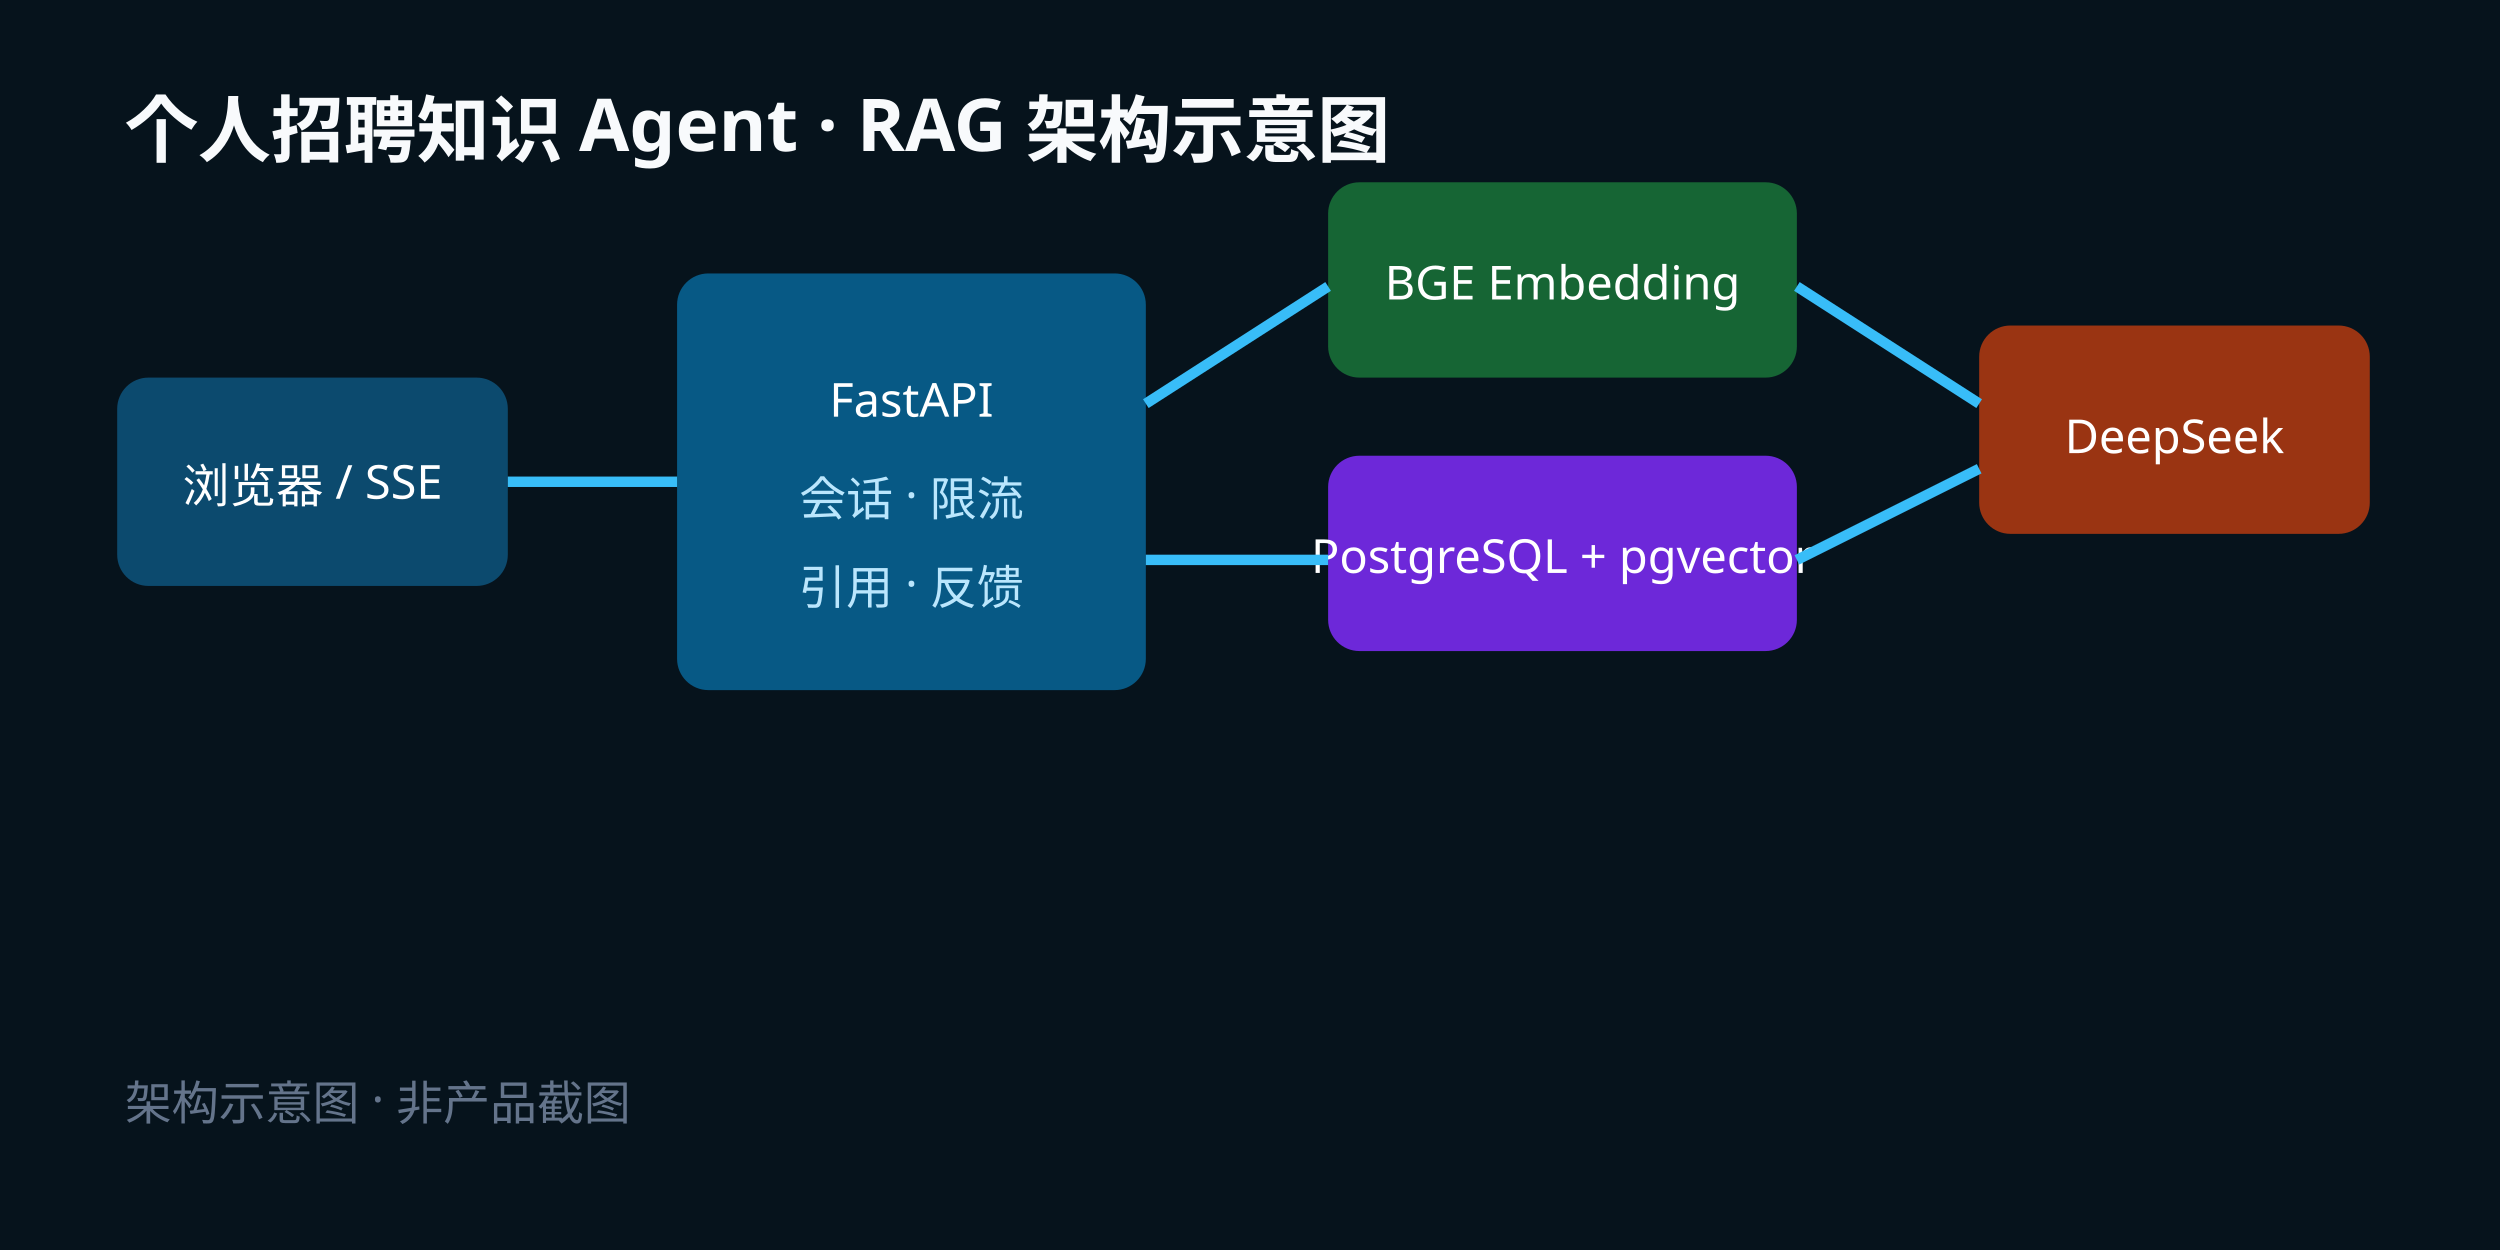
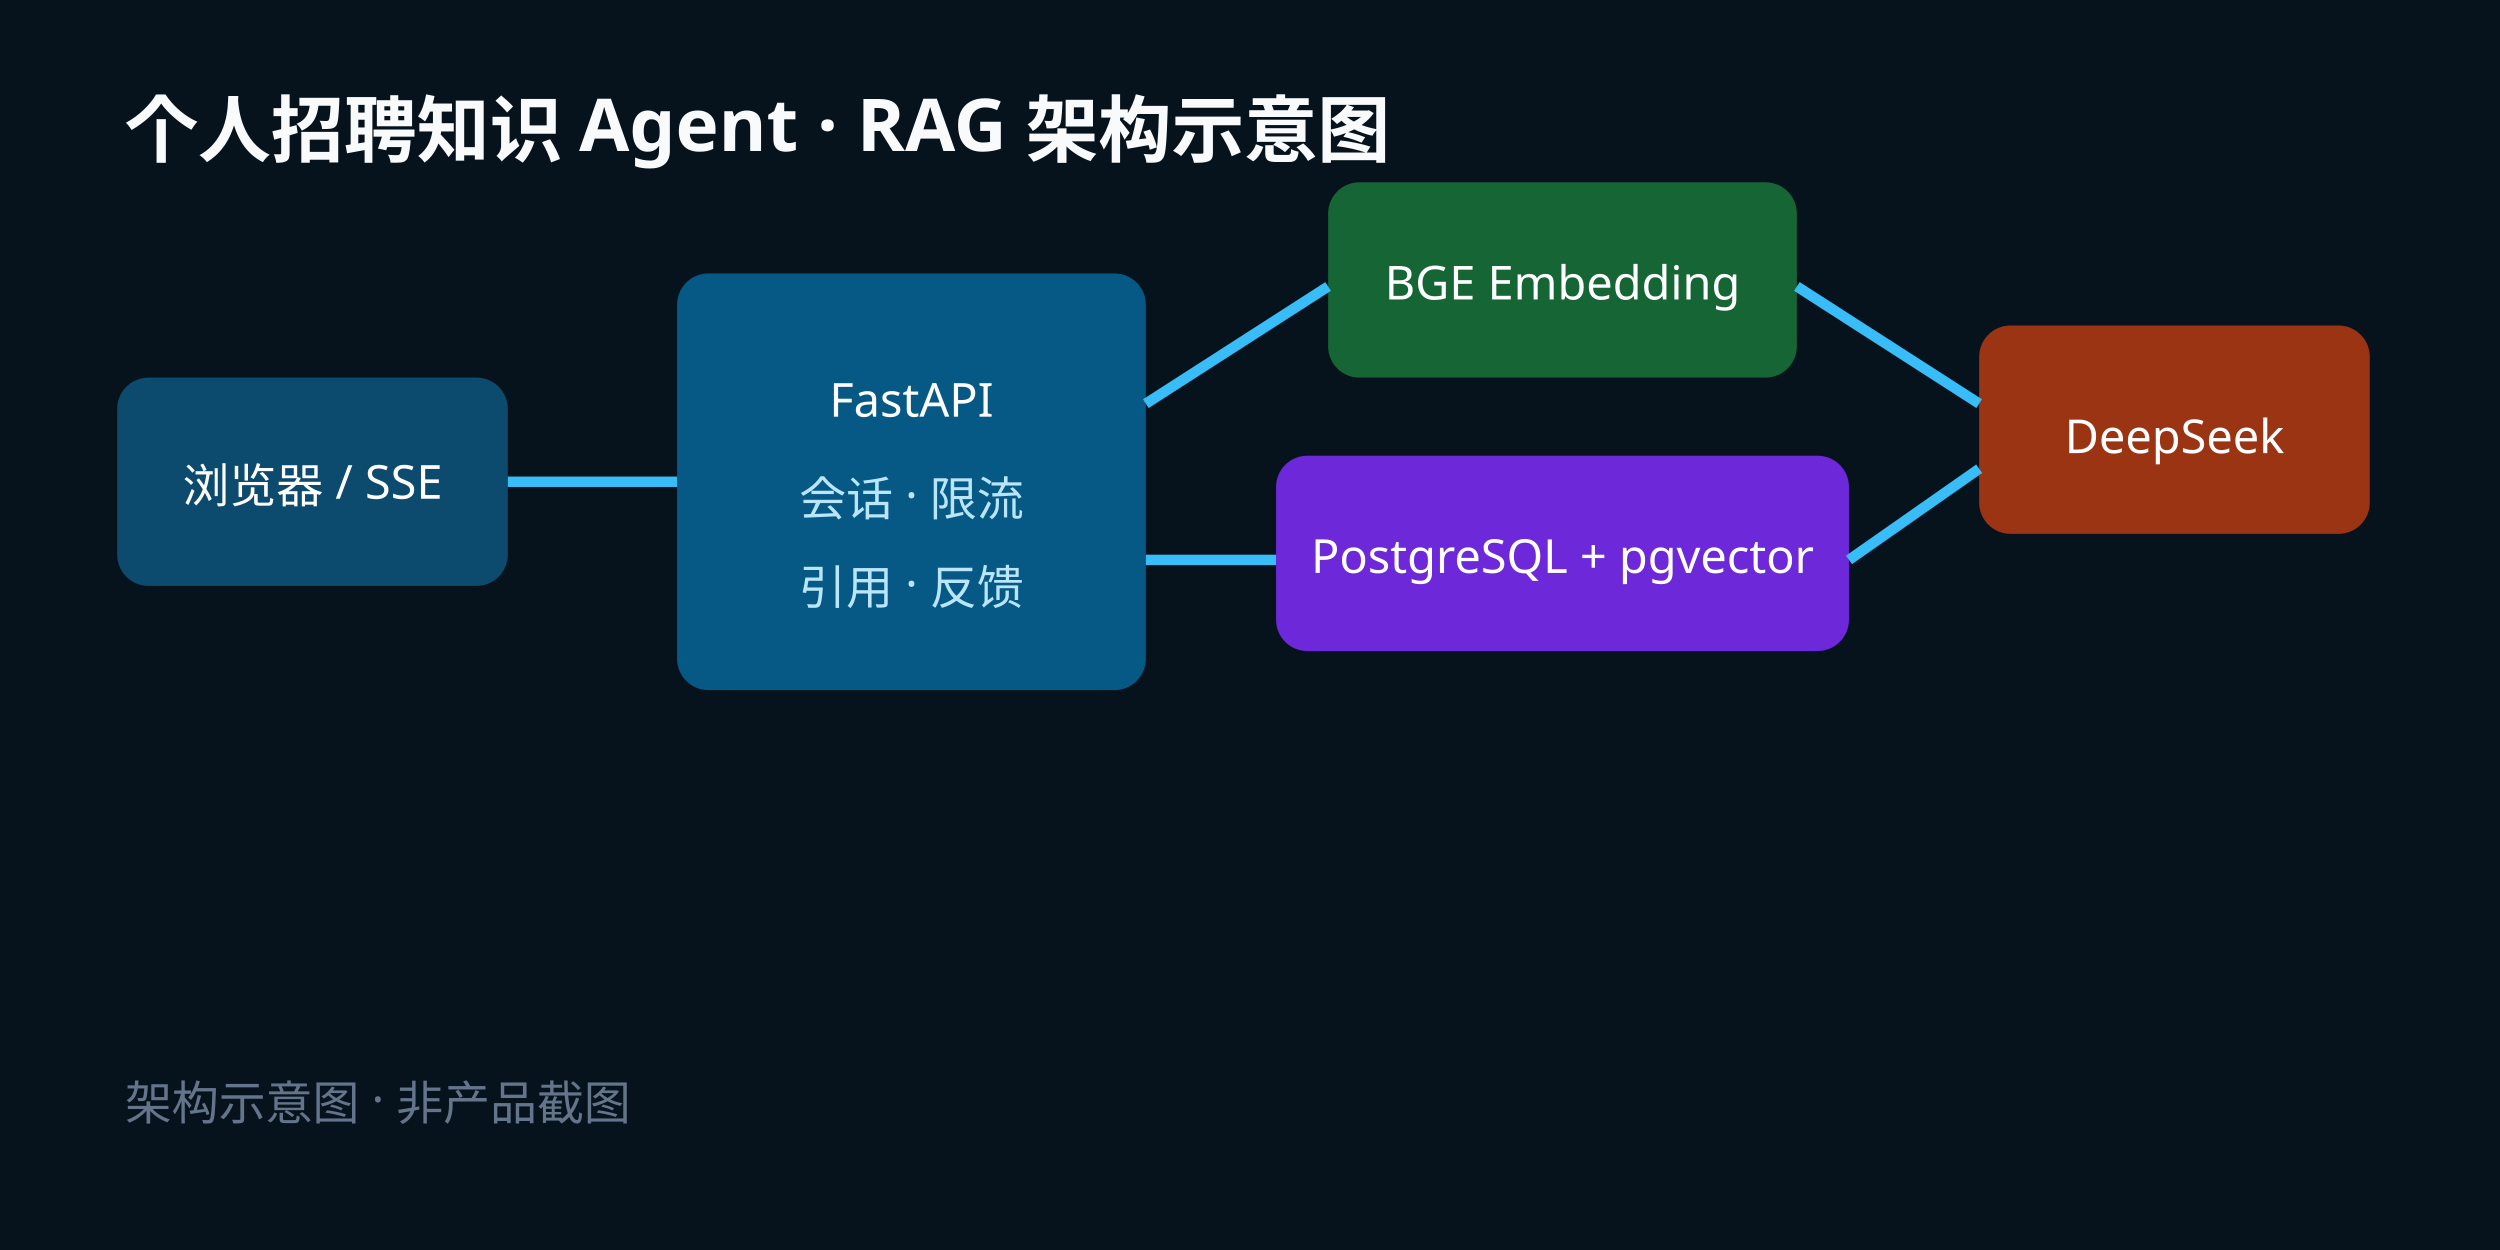
<svg xmlns="http://www.w3.org/2000/svg" width="960" height="480" viewBox="0 0 960 480">
  <rect width="960" height="480" fill="#06131c" />
  <text x="48" y="60" fill="#f8fafc" font-family="system-ui" font-size="28" font-weight="700">个人招聘知识 Agent · RAG 架构示意图</text>
  <g font-family="system-ui" font-size="18" text-anchor="middle">
    <rect x="45" y="145" width="150" height="80" rx="12" fill="#0c4a6e" />
    <text x="120" y="193" fill="white">浏览器 / SSE</text>
    <rect x="260" y="105" width="180" height="160" rx="12" fill="#075985" />
    <text x="350" y="160" fill="white">FastAPI</text>
    <text x="350" y="198" fill="#bae6fd">会话 · 限流</text>
    <text x="350" y="232" fill="#bae6fd">引用 · 反馈</text>
    <rect x="510" y="70" width="180" height="75" rx="12" fill="#166534" />
    <text x="600" y="115" fill="white">BGE Embedding</text>
-     <rect x="510" y="175" width="180" height="75" rx="12" fill="#6d28d9" />
+     <rect x="490" y="175" width="220" height="75" rx="12" fill="#6d28d9" />
    <text x="600" y="220" fill="white">PostgreSQL + pgvector</text>
    <rect x="760" y="125" width="150" height="80" rx="12" fill="#9a3412" />
    <text x="835" y="174" fill="white">DeepSeek</text>
  </g>
  <g stroke="#38bdf8" stroke-width="4">
    <path d="M195 185h65" />
    <path d="M440 155l70-45" />
-     <path d="M440 215h70" />
+     <path d="M440 215h50" />
    <path d="M690 110l70 45" />
-     <path d="M690 215l70-35" />
+     <path d="M710 215l50-35" />
  </g>
  <text x="48" y="430" fill="#64748b" font-family="system-ui" font-size="18">架构示意图 · 非产品截图</text>
</svg>
